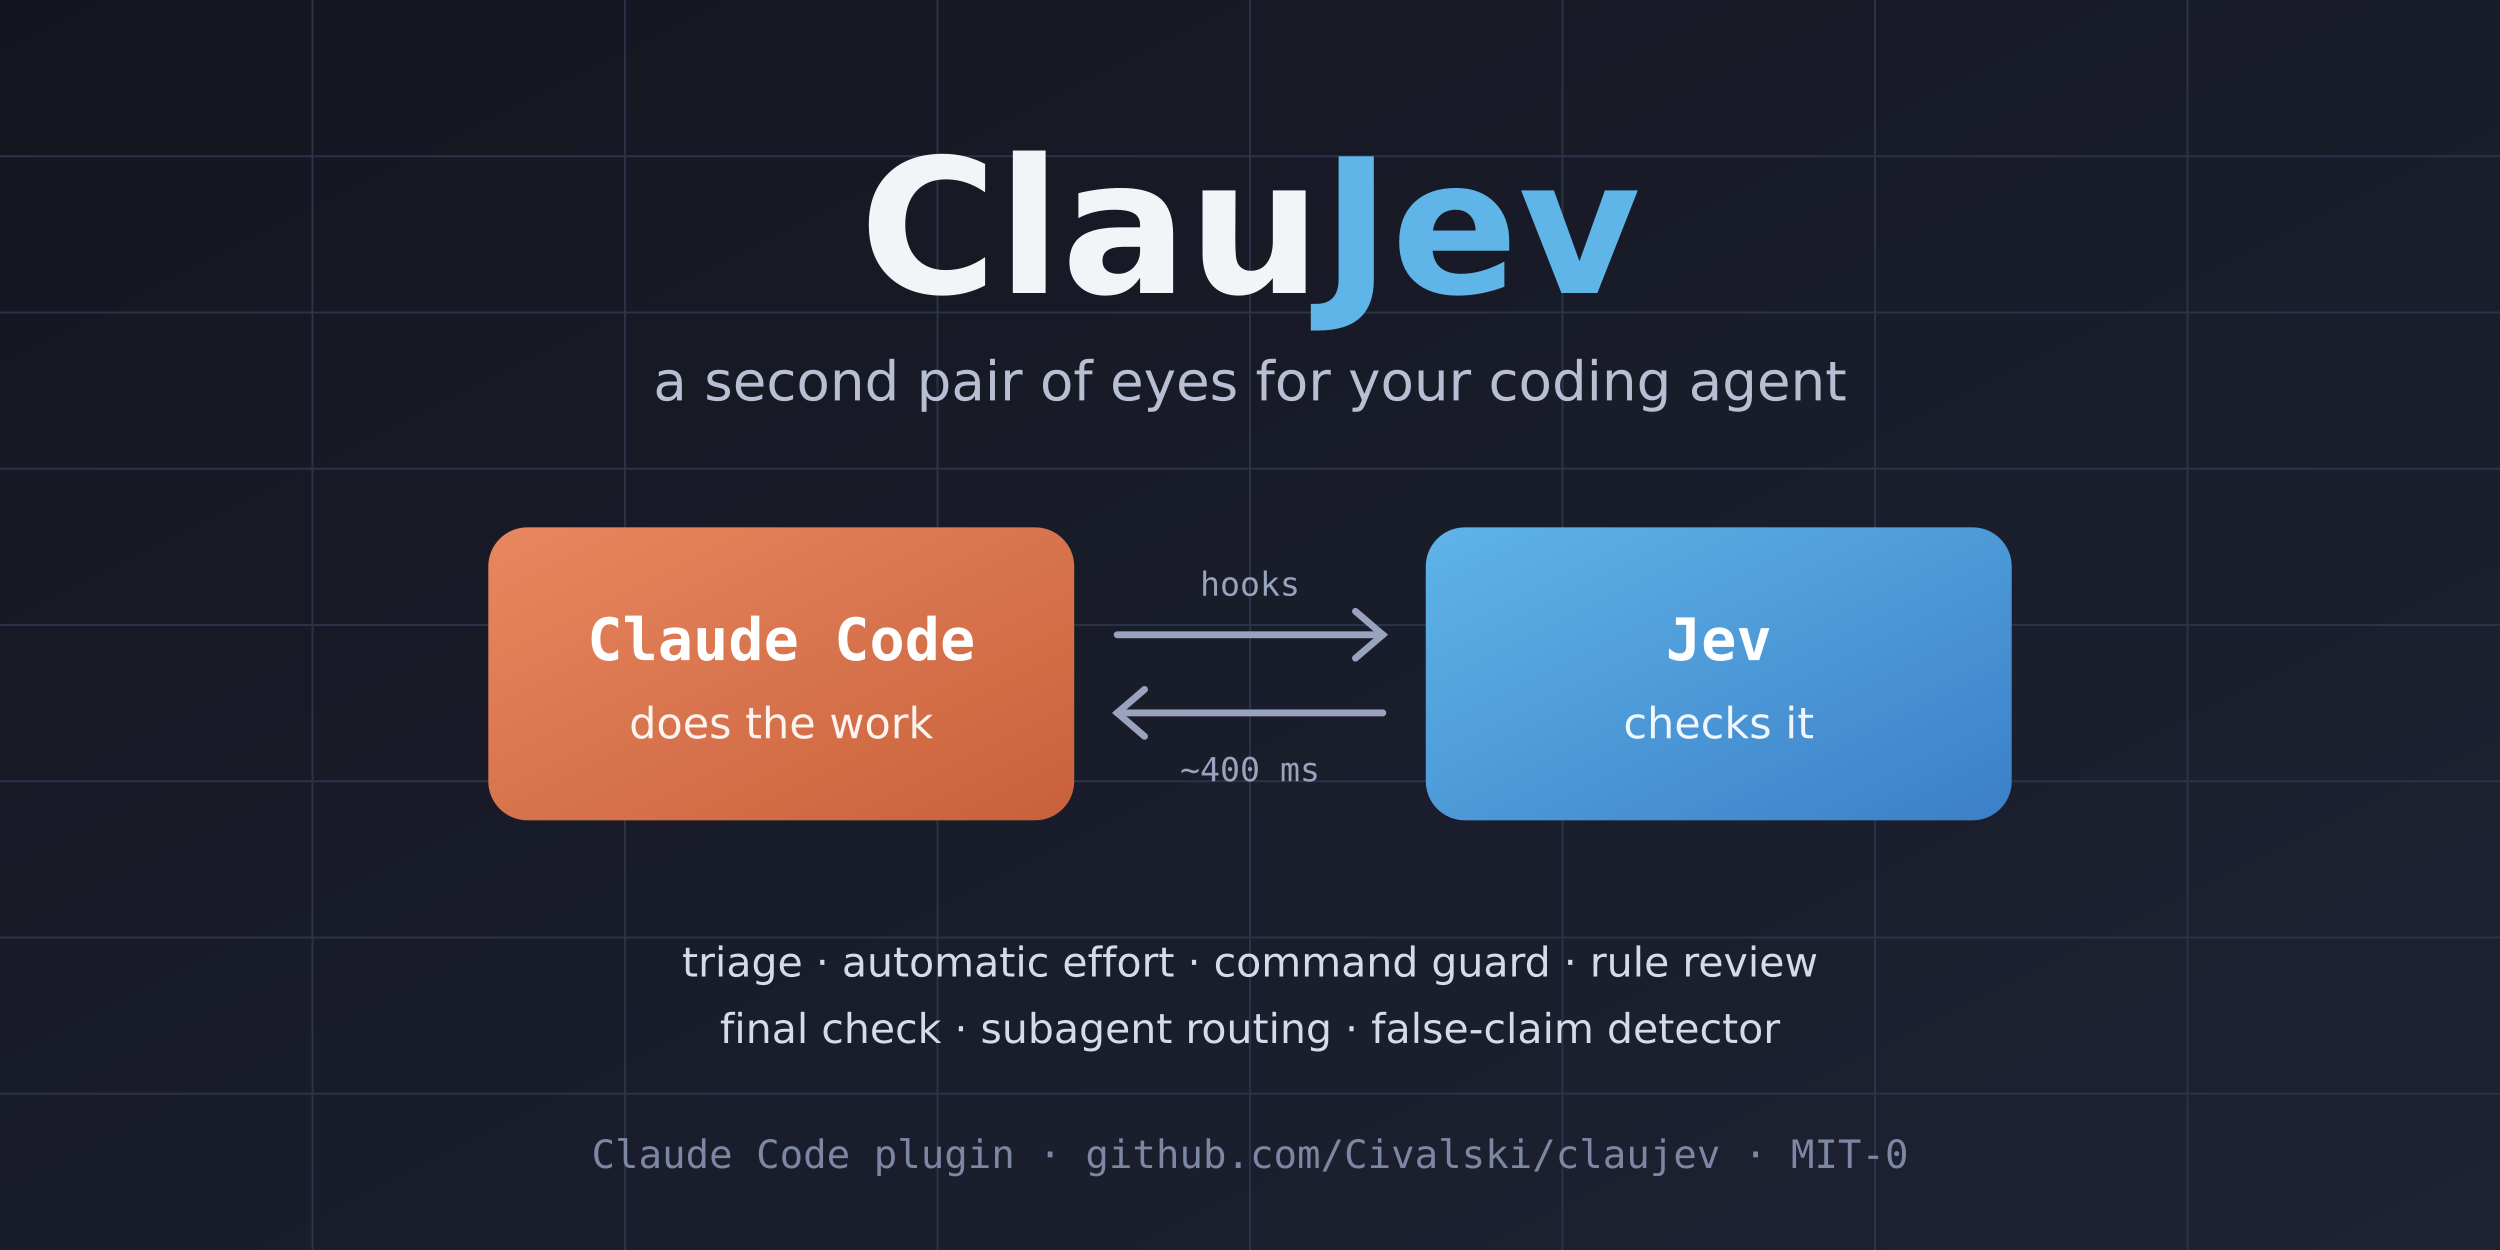
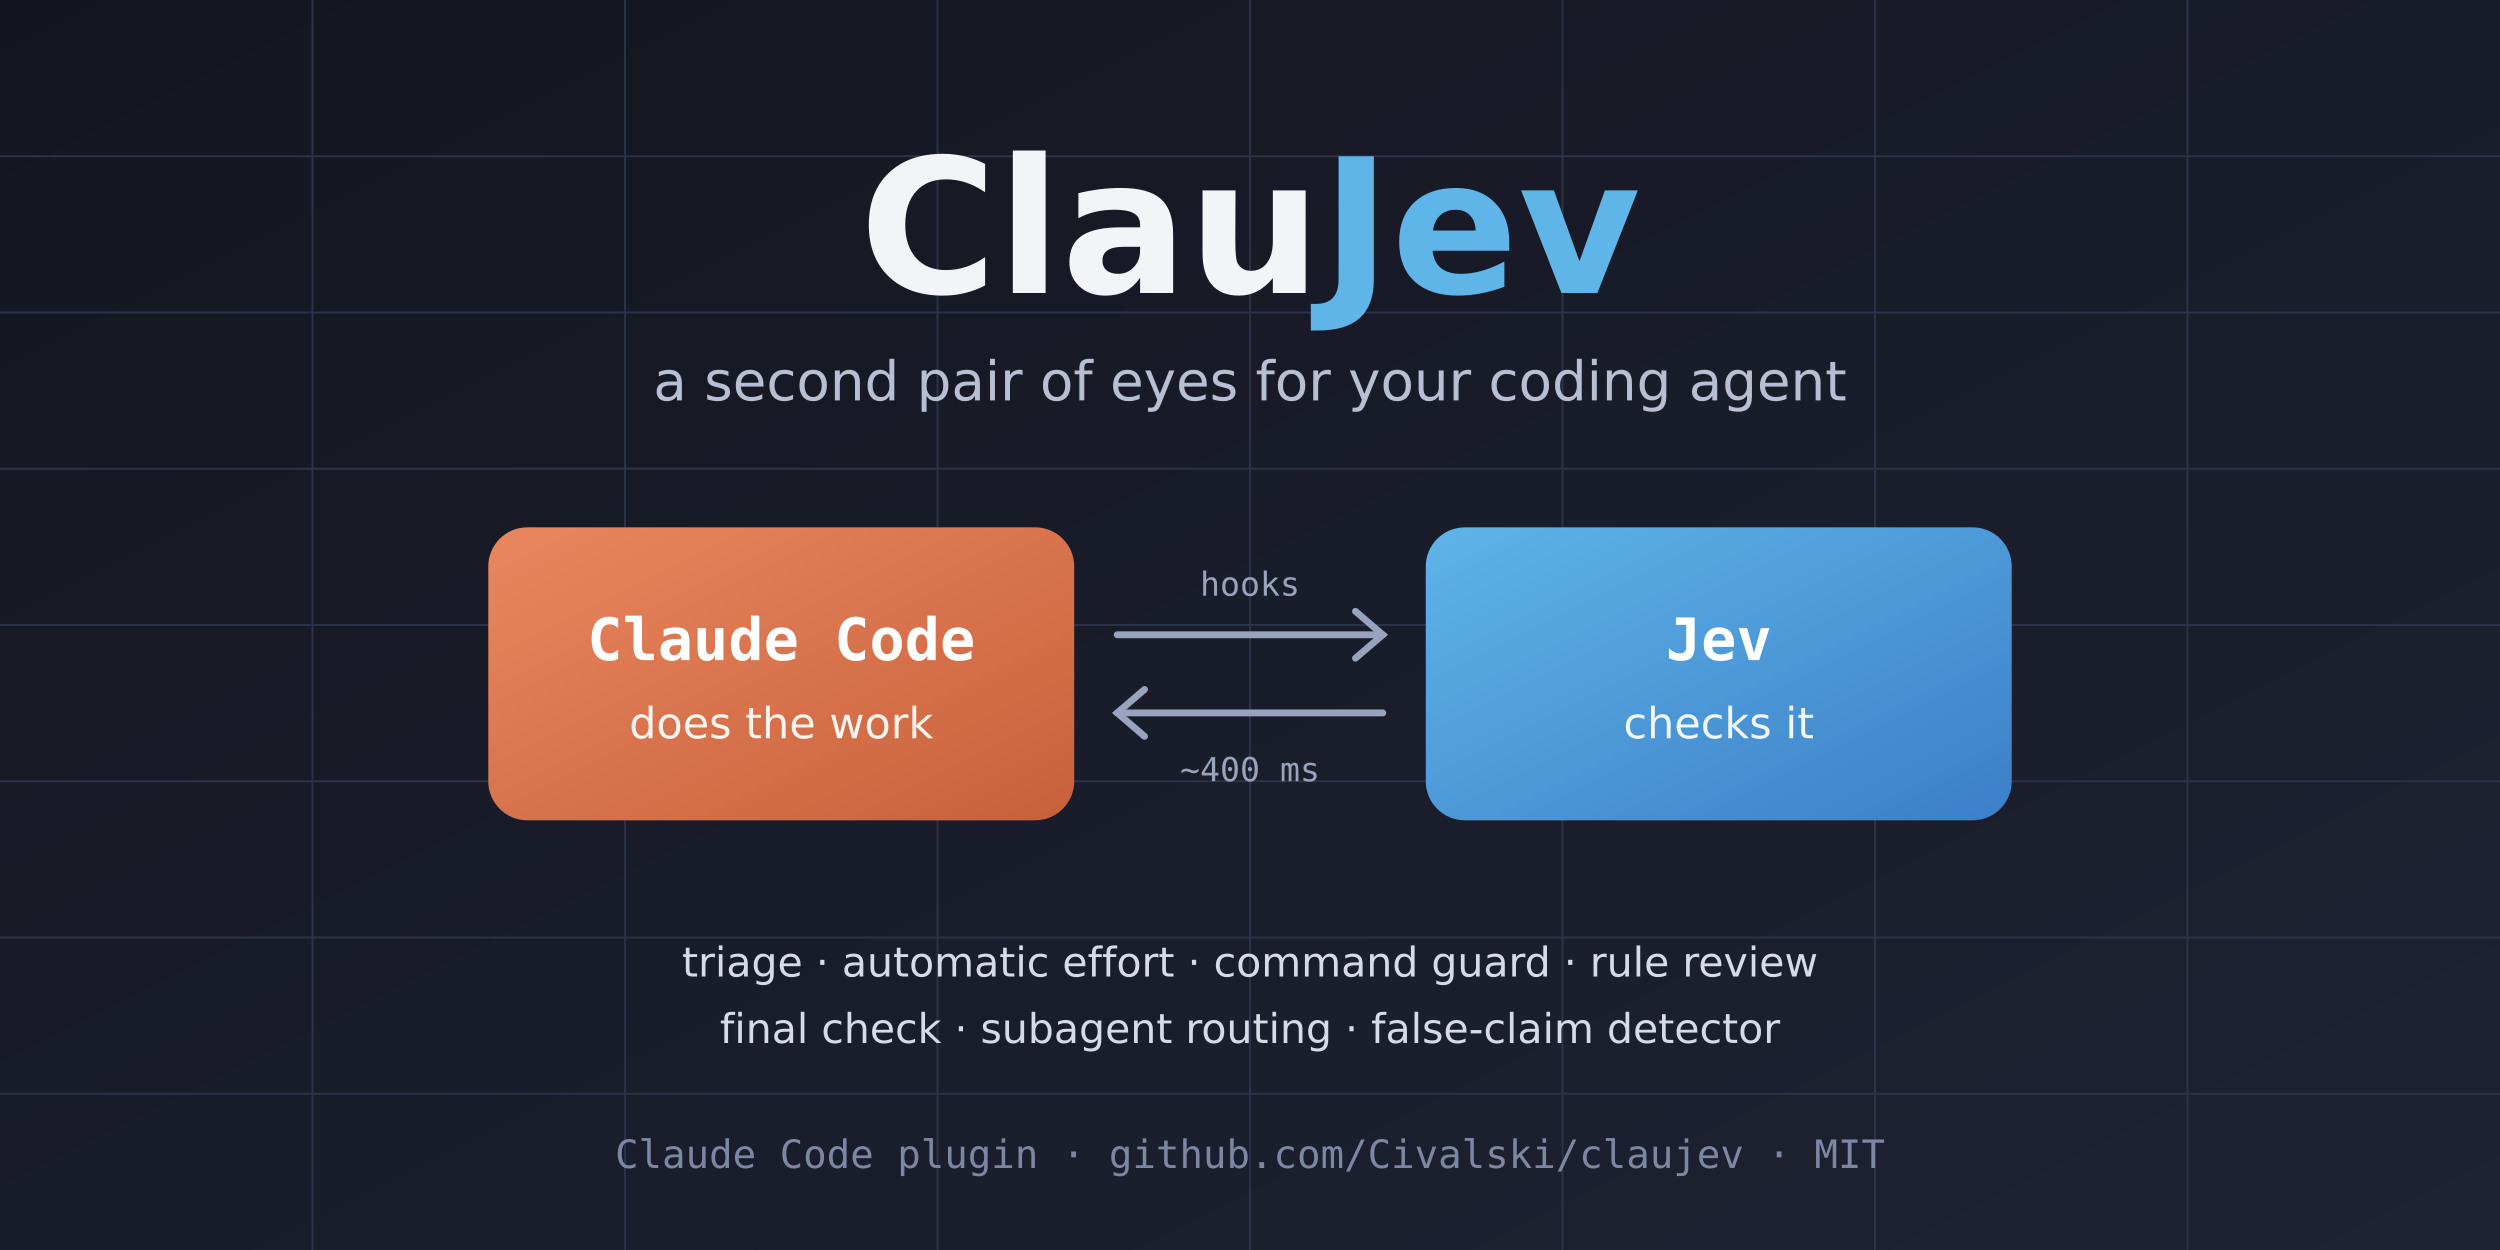
<svg xmlns="http://www.w3.org/2000/svg" viewBox="0 0 1280 640" width="1280" height="640">
  <defs>
    <linearGradient id="bg" x1="0" y1="0" x2="1" y2="1">
      <stop offset="0" stop-color="#14161f" />
      <stop offset="1" stop-color="#1e2233" />
    </linearGradient>
    <linearGradient id="claude" x1="0" y1="0" x2="1" y2="1">
      <stop offset="0" stop-color="#e8875f" />
      <stop offset="1" stop-color="#c8613b" />
    </linearGradient>
    <linearGradient id="jev" x1="0" y1="0" x2="1" y2="1">
      <stop offset="0" stop-color="#5fb4e8" />
      <stop offset="1" stop-color="#3b7fc8" />
    </linearGradient>
  </defs>
  <rect width="1280" height="640" fill="url(#bg)" />
  <g fill="none" stroke="#2c3247" stroke-width="1">
    <path d="M0 80H1280M0 160H1280M0 240H1280M0 320H1280M0 400H1280M0 480H1280M0 560H1280" />
    <path d="M160 0V640M320 0V640M480 0V640M640 0V640M800 0V640M960 0V640M1120 0V640" />
  </g>
  <text x="640" y="150" text-anchor="middle" font-family="DejaVu Sans, Arial, sans-serif" font-size="96" font-weight="800" fill="#f3f4f8">Clau<tspan fill="#5fb4e8">Jev</tspan>
  </text>
  <text x="640" y="205" text-anchor="middle" font-family="DejaVu Sans, Arial, sans-serif" font-size="28" fill="#b8bfd3">a second pair of eyes for your coding agent</text>
  <g transform="translate(250 270)">
    <rect width="300" height="150" rx="20" fill="url(#claude)" />
    <text x="150" y="68" text-anchor="middle" font-family="DejaVu Sans Mono, monospace" font-size="30" font-weight="700" fill="#fff">Claude Code</text>
    <text x="150" y="108" text-anchor="middle" font-family="DejaVu Sans, Arial, sans-serif" font-size="22" fill="#fff" opacity=".92">does the work</text>
  </g>
  <g stroke="#9aa3bd" stroke-width="3.5" fill="none" stroke-linecap="round">
    <path d="M572 325H708" />
    <path d="M694 313l14 12-14 12" />
    <path d="M708 365H572" />
    <path d="M586 353l-14 12 14 12" />
  </g>
  <text x="640" y="305" text-anchor="middle" font-family="DejaVu Sans Mono, monospace" font-size="17" fill="#9aa3bd">hooks</text>
  <text x="640" y="400" text-anchor="middle" font-family="DejaVu Sans Mono, monospace" font-size="17" fill="#9aa3bd">~400 ms</text>
  <g transform="translate(730 270)">
    <rect width="300" height="150" rx="20" fill="url(#jev)" />
    <text x="150" y="68" text-anchor="middle" font-family="DejaVu Sans Mono, monospace" font-size="30" font-weight="700" fill="#fff">Jev</text>
    <text x="150" y="108" text-anchor="middle" font-family="DejaVu Sans, Arial, sans-serif" font-size="22" fill="#fff" opacity=".92">checks it</text>
  </g>
  <g font-family="DejaVu Sans, Arial, sans-serif" font-size="21" fill="#d6dbea" text-anchor="middle">
    <text x="640" y="500">triage · automatic effort · command guard · rule review</text>
    <text x="640" y="534">final check · subagent routing · false-claim detector</text>
  </g>
-   <text x="640" y="598" text-anchor="middle" font-family="DejaVu Sans Mono, monospace" font-size="20" fill="#7d86a3">Claude Code plugin  ·  github.com/Civalski/claujev  ·  MIT-0</text>
+   <text x="640" y="598" text-anchor="middle" font-family="DejaVu Sans Mono, monospace" font-size="20" fill="#7d86a3">Claude Code plugin  ·  github.com/Civalski/claujev  ·  MIT</text>
</svg>
